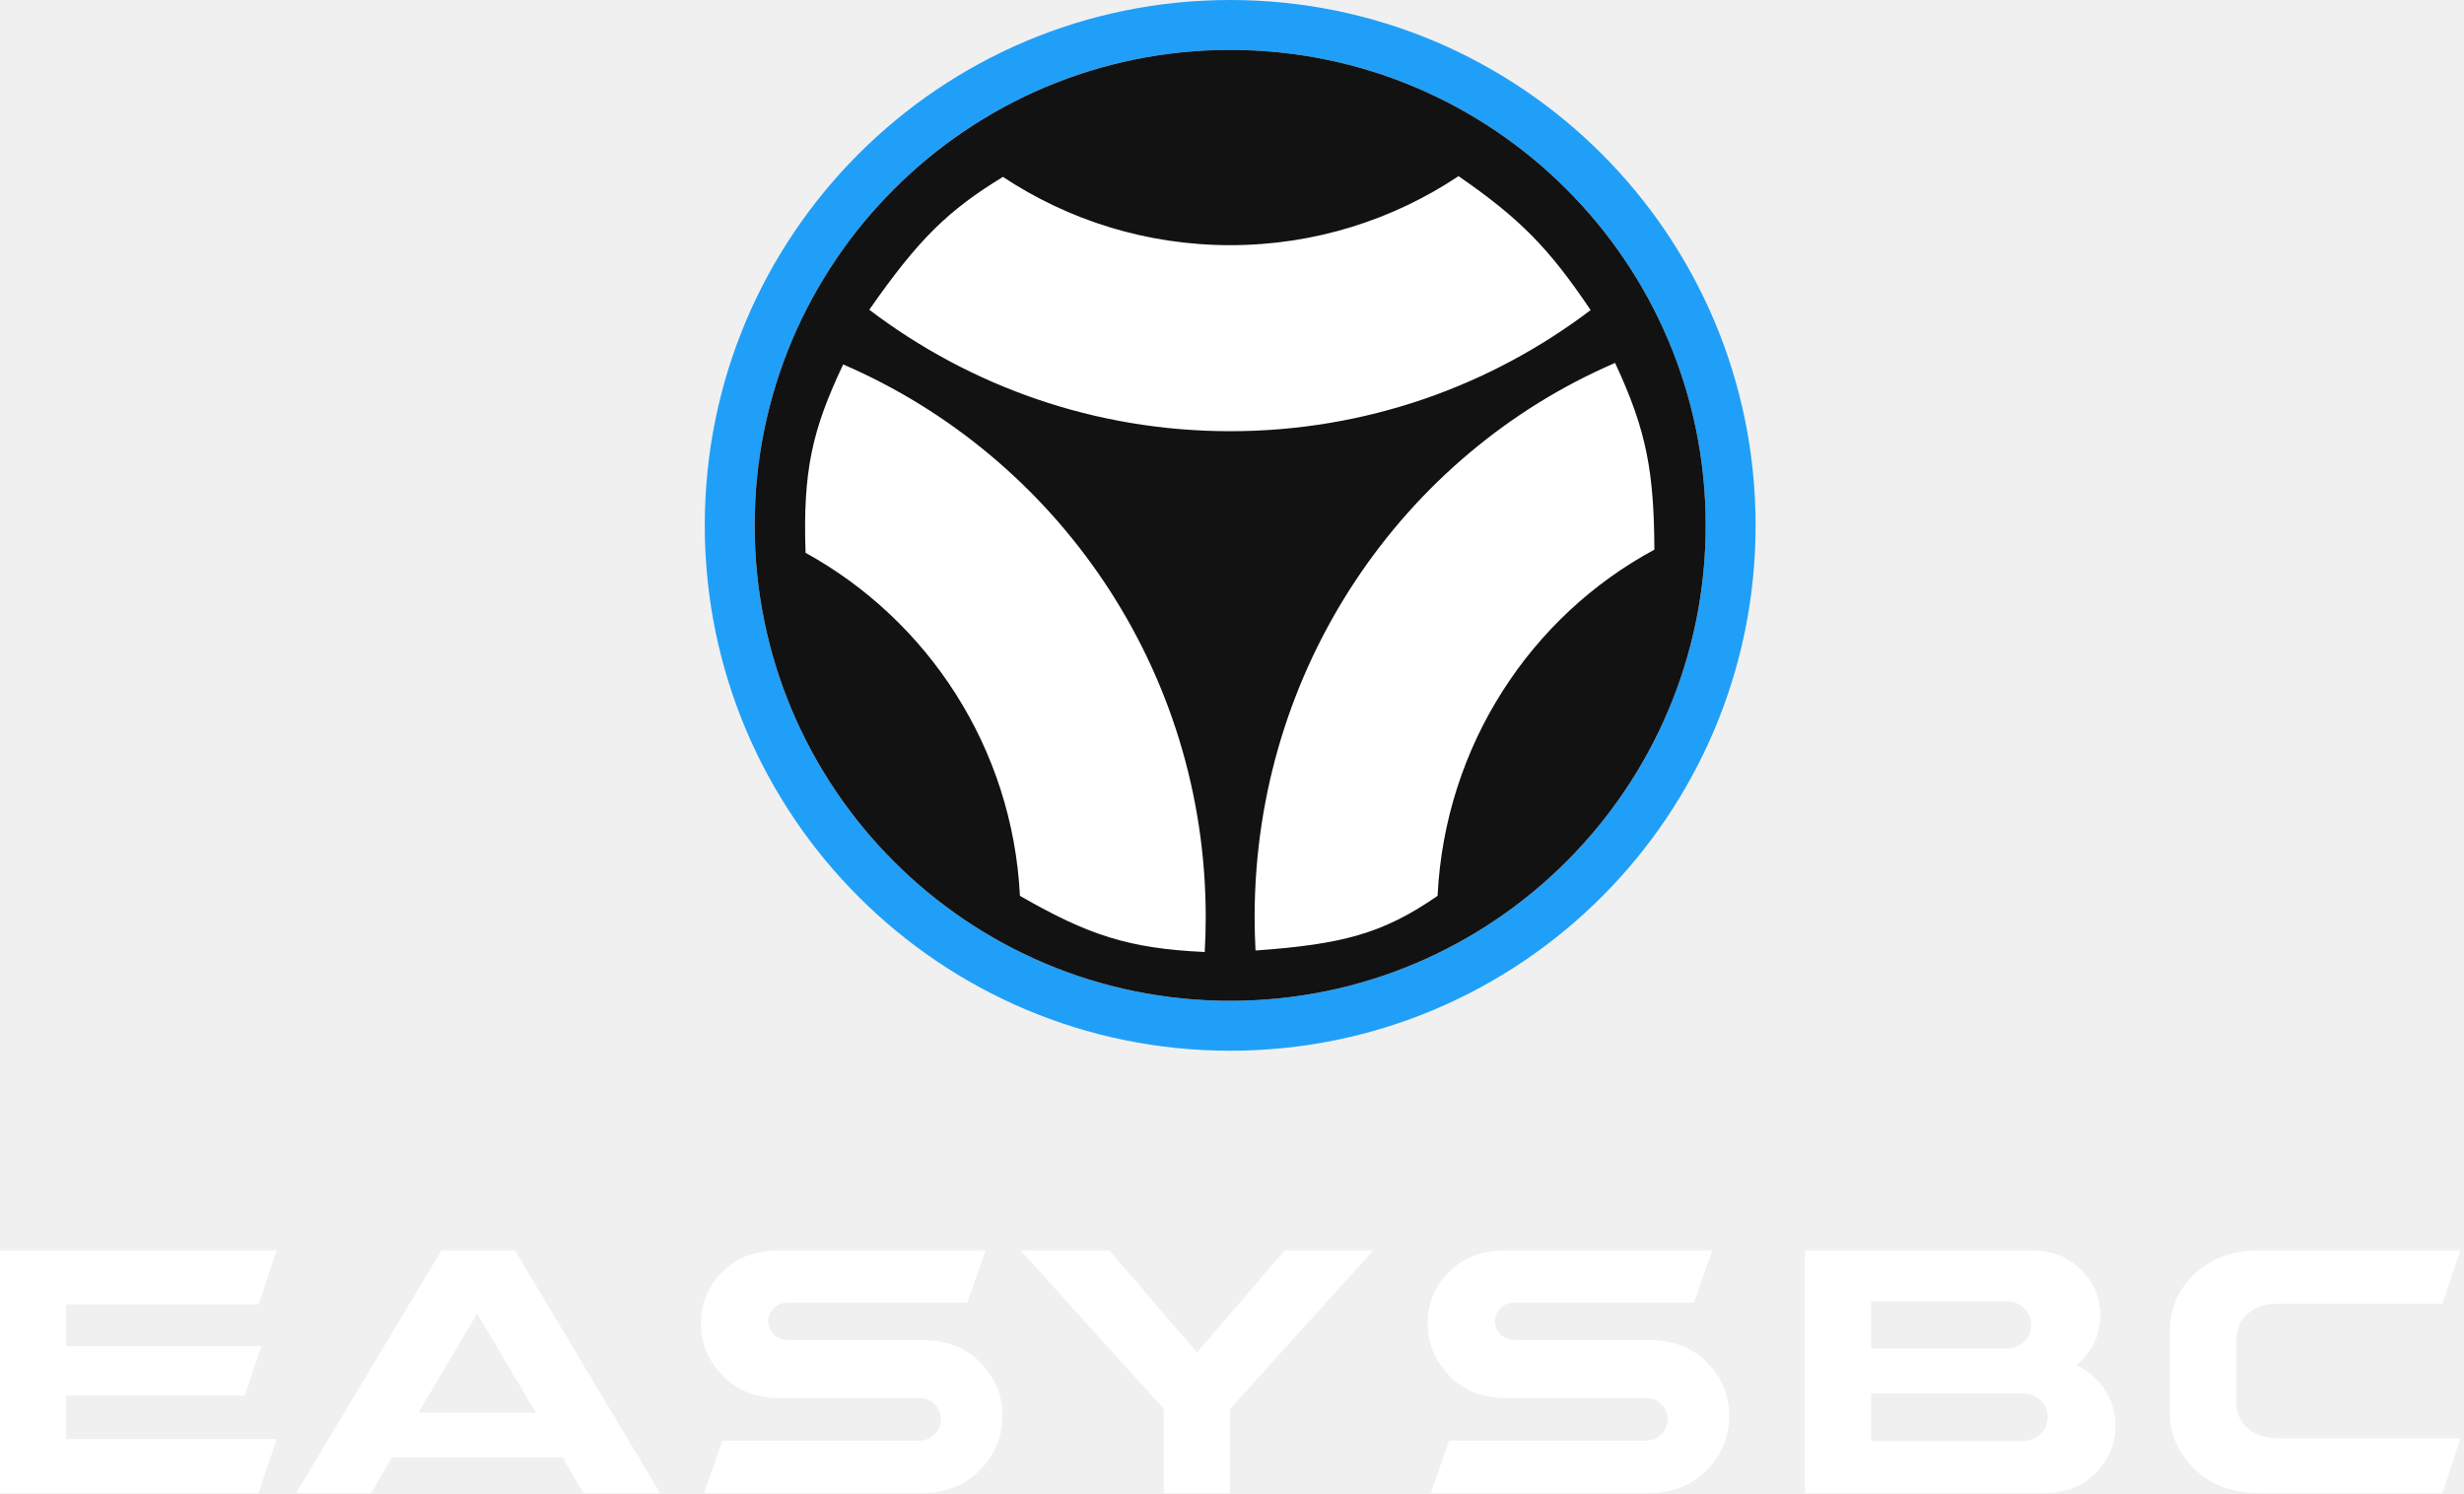
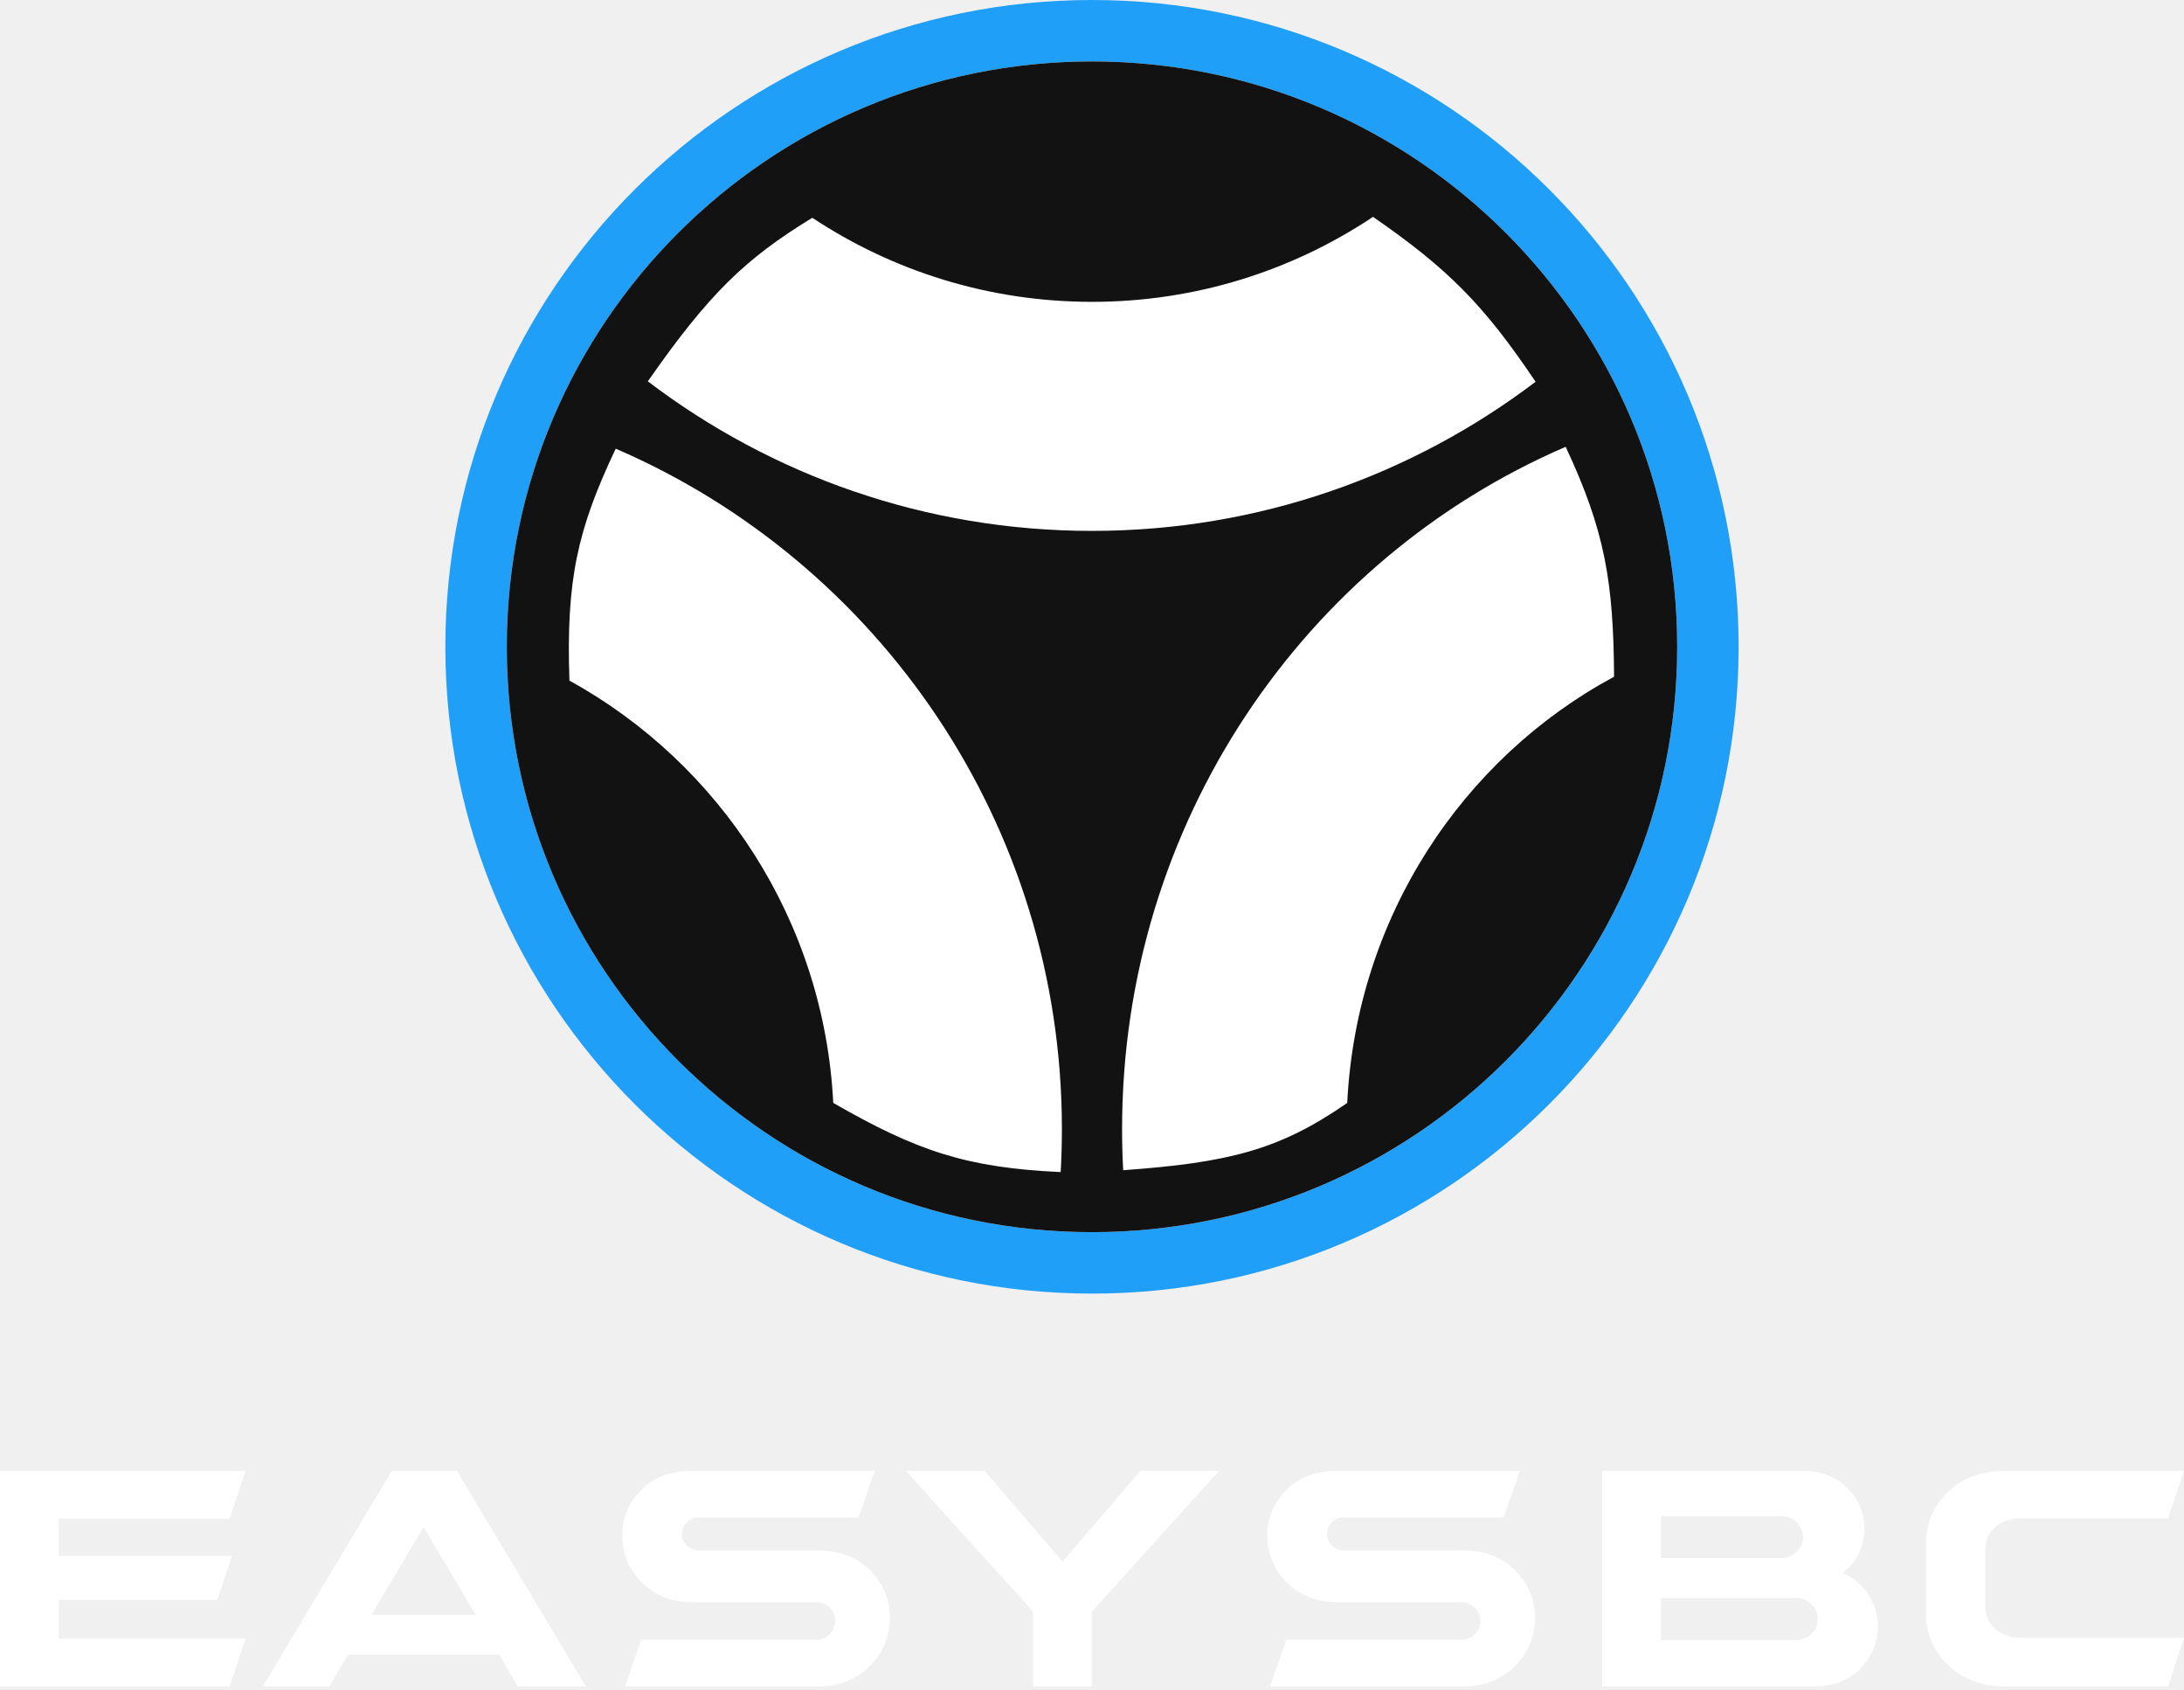
- <svg xmlns="http://www.w3.org/2000/svg" width="660" height="400" viewBox="0 0 660 400" fill="none">
-   <path fill-rule="evenodd" clip-rule="evenodd" d="M329.512 115.519C365.763 115.519 399.205 103.439 426.064 83.068C414.8 66.322 407.033 58.486 390.681 47.184C373.155 58.869 352.125 65.676 329.512 65.676C307.027 65.676 286.108 58.946 268.642 47.383C254.066 56.293 246.162 63.867 232.841 82.978C259.72 103.404 293.207 115.519 329.512 115.519Z" fill="white" />
-   <path fill-rule="evenodd" clip-rule="evenodd" d="M322.7 255.033C322.876 251.939 322.966 248.821 322.966 245.682C322.966 179.285 282.967 122.272 225.851 97.622C217.518 115.214 215.029 126.138 215.776 148.092C248.524 166.134 271.204 200.321 273.196 239.987C291.43 250.458 302.164 254.086 322.7 255.033Z" fill="white" />
-   <path fill-rule="evenodd" clip-rule="evenodd" d="M336.058 245.682C336.058 248.684 336.138 251.668 336.297 254.63C359.192 252.985 370.296 250.254 385.065 239.987C387.057 199.693 410.072 165.052 443.147 147.246C443.009 126.627 441.193 115.562 432.61 97.22C375.876 121.648 336.058 178.922 336.058 245.682Z" fill="white" />
-   <path d="M470.25 140.738C470.25 218.466 407.239 281.476 329.512 281.476C251.784 281.476 188.773 218.466 188.773 140.738C188.773 63.011 251.784 0 329.512 0C407.239 0 470.25 63.011 470.25 140.738ZM202.144 140.738C202.144 211.082 259.168 268.106 329.512 268.106C399.855 268.106 456.88 211.082 456.88 140.738C456.88 70.395 399.855 13.37 329.512 13.37C259.168 13.37 202.144 70.395 202.144 140.738Z" fill="#209FF9" />
-   <path fill-rule="evenodd" clip-rule="evenodd" d="M202.144 140.738C202.144 211.082 259.168 268.106 329.512 268.106C399.855 268.106 456.88 211.082 456.88 140.738C456.88 70.395 399.855 13.37 329.512 13.37C259.168 13.37 202.144 70.395 202.144 140.738ZM390.681 47.184C373.155 58.869 352.125 65.676 329.512 65.676C307.027 65.676 286.108 58.946 268.642 47.383C254.066 56.293 246.162 63.867 232.841 82.978C259.72 103.404 293.207 115.519 329.512 115.519C365.763 115.519 399.205 103.439 426.064 83.068C414.8 66.322 407.033 58.486 390.681 47.184ZM322.966 245.682C322.966 179.285 282.967 122.272 225.851 97.622C217.518 115.214 215.029 126.138 215.776 148.092C248.524 166.134 271.204 200.321 273.196 239.987C291.43 250.458 302.164 254.086 322.7 255.033C322.876 251.939 322.966 248.821 322.966 245.682ZM336.058 245.682C336.058 248.684 336.138 251.668 336.297 254.63C359.192 252.985 370.296 250.254 385.065 239.987C387.057 199.693 410.072 165.052 443.147 147.246C443.009 126.627 441.193 115.562 432.61 97.22C375.876 121.648 336.058 178.922 336.058 245.682Z" fill="#121212" />
-   <path d="M69.991 360.623L65.559 373.869H17.73V385.517H74.114L69.269 400H0V334.957H74.114L69.269 349.439H17.73V360.623H69.991Z" fill="white" />
-   <path d="M104.969 390.413L99.403 400H79.303L118.215 334.957H137.903L176.816 400H156.252L150.634 390.413H104.969ZM143.521 378.405L127.802 351.862L112.134 378.405H143.521Z" fill="white" />
-   <path d="M208.894 374.539C202.658 374.539 197.556 372.581 193.639 368.612C189.722 364.643 187.763 359.902 187.763 354.439C187.763 349.027 189.722 344.44 193.639 340.574C197.401 336.812 202.452 334.957 208.894 334.957H263.991L259.094 348.975H210.801C209.41 348.975 208.224 349.491 207.245 350.47C206.317 351.398 205.802 352.583 205.75 354.078C205.802 355.315 206.317 356.449 207.245 357.479C208.327 358.459 209.616 358.974 211.059 358.974H246.828C253.373 358.974 258.579 360.933 262.496 364.901C266.516 368.973 268.526 373.715 268.526 379.178C268.526 384.847 266.516 389.743 262.496 393.815C258.424 397.938 253.219 400 246.828 400H188.588L193.484 385.929H246.158C247.807 385.929 249.199 385.363 250.332 384.229C251.466 383.095 252.033 381.755 252.033 380.209C252.033 378.662 251.466 377.322 250.384 376.24C249.302 375.106 248.013 374.539 246.415 374.539H208.894Z" fill="white" />
-   <path d="M329.467 377.425V400H311.737V377.425L273.34 334.957H297.151L320.602 362.324L344.104 334.957H367.864L329.467 377.425Z" fill="white" />
-   <path d="M403.55 374.539C397.314 374.539 392.211 372.581 388.294 368.612C384.377 364.643 382.419 359.902 382.419 354.439C382.419 349.027 384.377 344.44 388.294 340.574C392.057 336.812 397.108 334.957 403.55 334.957H458.646L453.75 348.975H405.457C404.065 348.975 402.88 349.491 401.901 350.47C400.973 351.398 400.458 352.583 400.406 354.078C400.458 355.315 400.973 356.449 401.901 357.479C402.983 358.459 404.272 358.974 405.715 358.974H441.483C448.029 358.974 453.235 360.933 457.152 364.901C461.172 368.973 463.182 373.715 463.182 379.178C463.182 384.847 461.172 389.743 457.152 393.815C453.08 397.938 447.874 400 441.483 400H383.243L388.14 385.929H440.813C442.463 385.929 443.854 385.363 444.988 384.229C446.122 383.095 446.689 381.755 446.689 380.209C446.689 378.662 446.122 377.322 445.04 376.24C443.957 375.106 442.669 374.539 441.071 374.539H403.55Z" fill="white" />
-   <path d="M501.187 386.033H541.697C543.708 385.981 545.357 385.363 546.594 384.126C547.882 382.837 548.501 381.342 548.501 379.59C548.501 377.889 547.882 376.395 546.594 375.158C545.357 373.921 543.759 373.302 541.852 373.302H501.187V386.033ZM501.187 361.242H537.42C539.327 361.242 540.924 360.623 542.213 359.335C543.45 358.046 544.068 356.552 544.068 354.851C544.068 353.15 543.45 351.707 542.213 350.522C541.027 349.233 539.481 348.615 537.574 348.615H501.187V361.242ZM557.469 364.592C557.108 364.747 556.696 365.159 556.18 365.829C558.139 366.602 559.84 367.736 561.334 369.334C564.89 372.838 566.643 377.013 566.643 381.858C566.643 386.754 564.89 390.98 561.334 394.64C557.778 398.196 553.191 399.948 547.521 400H483.457V334.957H544.068C549.532 334.957 553.964 336.657 557.417 340.111C560.87 343.512 562.571 347.584 562.571 352.325C562.571 357.119 560.87 361.19 557.469 364.592Z" fill="white" />
-   <path d="M654.23 400H605.318C598.051 400 592.227 397.835 587.743 393.454C583.362 389.073 581.198 384.074 581.198 378.353V356.603C581.198 350.728 583.362 345.677 587.692 341.399C592.073 337.121 597.948 334.957 605.318 334.957H659.023L654.23 349.233H609.854C606.761 349.233 604.133 350.161 602.02 351.965C600.01 353.769 599.03 356.139 599.03 359.077V375.57C599.03 378.508 600.061 380.879 602.071 382.631C604.133 384.383 606.71 385.259 609.854 385.311H659.023L654.23 400Z" fill="white" />
+ <svg xmlns="http://www.w3.org/2000/svg" width="600" height="464" viewBox="0 0 600 464" fill="none">
+   <path fill-rule="evenodd" clip-rule="evenodd" d="M299.996 145.813C345.754 145.813 387.966 130.565 421.869 104.852C407.65 83.713 397.846 73.823 377.207 59.557C355.084 74.306 328.539 82.898 299.996 82.898C271.616 82.898 245.211 74.404 223.164 59.809C204.766 71.055 194.79 80.616 177.975 104.739C211.904 130.52 254.172 145.813 299.996 145.813Z" fill="white" />
+   <path fill-rule="evenodd" clip-rule="evenodd" d="M291.398 321.913C291.621 318.006 291.734 314.071 291.734 310.108C291.734 226.301 241.247 154.336 169.153 123.222C158.634 145.427 155.492 159.216 156.435 186.927C197.771 209.7 226.399 252.853 228.913 302.92C251.929 316.138 265.478 320.717 291.398 321.913Z" fill="white" />
+   <path fill-rule="evenodd" clip-rule="evenodd" d="M308.259 310.108C308.259 313.899 308.361 317.665 308.561 321.404C337.46 319.326 351.476 315.88 370.118 302.92C372.633 252.059 401.683 208.335 443.431 185.86C443.257 159.834 440.965 145.866 430.132 122.715C358.519 153.549 308.259 225.842 308.259 310.108Z" fill="white" />
+   <path d="M477.641 177.645C477.641 275.755 398.107 355.29 299.996 355.29C201.886 355.29 122.352 275.755 122.352 177.645C122.352 79.534 201.886 0 299.996 0C398.107 0 477.641 79.534 477.641 177.645ZM139.228 177.645C139.228 266.435 211.206 338.413 299.996 338.413C388.786 338.413 460.765 266.435 460.765 177.645C460.765 88.855 388.786 16.876 299.996 16.876C211.206 16.876 139.228 88.855 139.228 177.645Z" fill="#209FF9" />
+   <path fill-rule="evenodd" clip-rule="evenodd" d="M139.228 177.645C139.228 266.435 211.206 338.413 299.996 338.413C388.786 338.413 460.765 266.435 460.765 177.645C460.765 88.855 388.786 16.876 299.996 16.876C211.206 16.876 139.228 88.855 139.228 177.645ZM377.207 59.557C355.084 74.306 328.539 82.898 299.996 82.898C271.616 82.898 245.211 74.404 223.164 59.809C204.766 71.055 194.79 80.616 177.975 104.739C211.904 130.52 254.172 145.813 299.996 145.813C345.754 145.813 387.966 130.565 421.869 104.852C407.65 83.713 397.846 73.823 377.207 59.557ZM291.734 310.108C291.734 226.301 241.247 154.336 169.153 123.222C158.634 145.427 155.492 159.216 156.435 186.927C197.771 209.7 226.399 252.853 228.913 302.92C251.929 316.138 265.478 320.717 291.398 321.913C291.621 318.006 291.734 314.071 291.734 310.108ZM308.259 310.108C308.259 313.899 308.361 317.665 308.561 321.404C337.46 319.326 351.476 315.88 370.118 302.92C372.633 252.059 401.683 208.335 443.431 185.86C443.257 159.834 440.965 145.866 430.132 122.715C358.519 153.549 308.259 225.842 308.259 310.108Z" fill="#121212" />
+   <path d="M63.723 427.349L59.687 439.408H16.142V450.013H67.477L63.066 463.198H0V403.98H67.477L63.066 417.166H16.142V427.349H63.723Z" fill="white" />
+   <path d="M95.568 454.471L90.501 463.198H72.2L107.628 403.98H125.553L160.98 463.198H142.258L137.143 454.471H95.568ZM130.667 443.537L116.356 419.372L102.091 443.537H130.667Z" fill="white" />
+   <path d="M190.186 440.018C184.508 440.018 179.862 438.235 176.296 434.622C172.73 431.009 170.947 426.692 170.947 421.718C170.947 416.791 172.73 412.614 176.296 409.095C179.722 405.67 184.32 403.98 190.186 403.98H240.347L235.889 416.744H191.922C190.655 416.744 189.576 417.213 188.684 418.105C187.839 418.949 187.37 420.028 187.323 421.389C187.37 422.515 187.839 423.548 188.684 424.486C189.669 425.378 190.843 425.847 192.156 425.847H224.722C230.681 425.847 235.42 427.63 238.986 431.243C242.647 434.95 244.477 439.267 244.477 444.241C244.477 449.403 242.647 453.861 238.986 457.568C235.279 461.321 230.54 463.198 224.722 463.198H171.698L176.155 450.388H224.112C225.613 450.388 226.88 449.872 227.912 448.84C228.945 447.807 229.461 446.587 229.461 445.18C229.461 443.772 228.945 442.552 227.959 441.566C226.974 440.534 225.801 440.018 224.346 440.018H190.186Z" fill="white" />
+   <path d="M299.959 442.646V463.198H283.818V442.646L248.859 403.98H270.538L291.888 428.897L313.286 403.98H334.918L299.959 442.646Z" fill="white" />
+   <path d="M367.408 440.018C361.73 440.018 357.084 438.235 353.518 434.622C349.952 431.009 348.169 426.692 348.169 421.718C348.169 416.791 349.952 412.614 353.518 409.095C356.944 405.67 361.542 403.98 367.408 403.98H417.569L413.112 416.744H369.144C367.877 416.744 366.798 417.213 365.906 418.105C365.062 418.949 364.592 420.028 364.545 421.389C364.592 422.515 365.062 423.548 365.906 424.486C366.892 425.378 368.065 425.847 369.379 425.847H401.944C407.903 425.847 412.642 427.63 416.209 431.243C419.869 434.95 421.699 439.267 421.699 444.241C421.699 449.403 419.869 453.861 416.209 457.568C412.502 461.321 407.762 463.198 401.944 463.198H348.92L353.377 450.388H401.334C402.835 450.388 404.102 449.872 405.135 448.84C406.167 447.807 406.683 446.587 406.683 445.18C406.683 443.772 406.167 442.552 405.181 441.566C404.196 440.534 403.023 440.018 401.568 440.018H367.408Z" fill="white" />
+   <path d="M456.3 450.482H493.182C495.013 450.435 496.514 449.872 497.64 448.746C498.813 447.573 499.376 446.212 499.376 444.617C499.376 443.068 498.813 441.707 497.64 440.581C496.514 439.455 495.059 438.892 493.323 438.892H456.3V450.482ZM456.3 427.912H489.288C491.024 427.912 492.479 427.349 493.652 426.175C494.778 425.002 495.341 423.642 495.341 422.093C495.341 420.545 494.778 419.231 493.652 418.151C492.572 416.978 491.165 416.415 489.429 416.415H456.3V427.912ZM507.541 430.962C507.213 431.102 506.837 431.478 506.368 432.088C508.151 432.792 509.7 433.824 511.06 435.279C514.298 438.47 515.894 442.27 515.894 446.681C515.894 451.139 514.298 454.987 511.06 458.318C507.823 461.556 503.647 463.151 498.485 463.198H440.159V403.98H495.341C500.315 403.98 504.35 405.529 507.494 408.673C510.638 411.77 512.187 415.477 512.187 419.794C512.187 424.158 510.638 427.865 507.541 430.962Z" fill="white" />
+   <path d="M595.636 463.198H551.105C544.489 463.198 539.187 461.228 535.104 457.239C531.116 453.251 529.145 448.699 529.145 443.49V423.688C529.145 418.339 531.116 413.741 535.057 409.846C539.046 405.951 544.395 403.98 551.105 403.98H600L595.636 416.978H555.235C552.419 416.978 550.026 417.823 548.102 419.465C546.272 421.108 545.381 423.266 545.381 425.941V440.956C545.381 443.631 546.319 445.79 548.149 447.385C550.026 448.98 552.372 449.778 555.235 449.825H600L595.636 463.198Z" fill="white" />
</svg>
